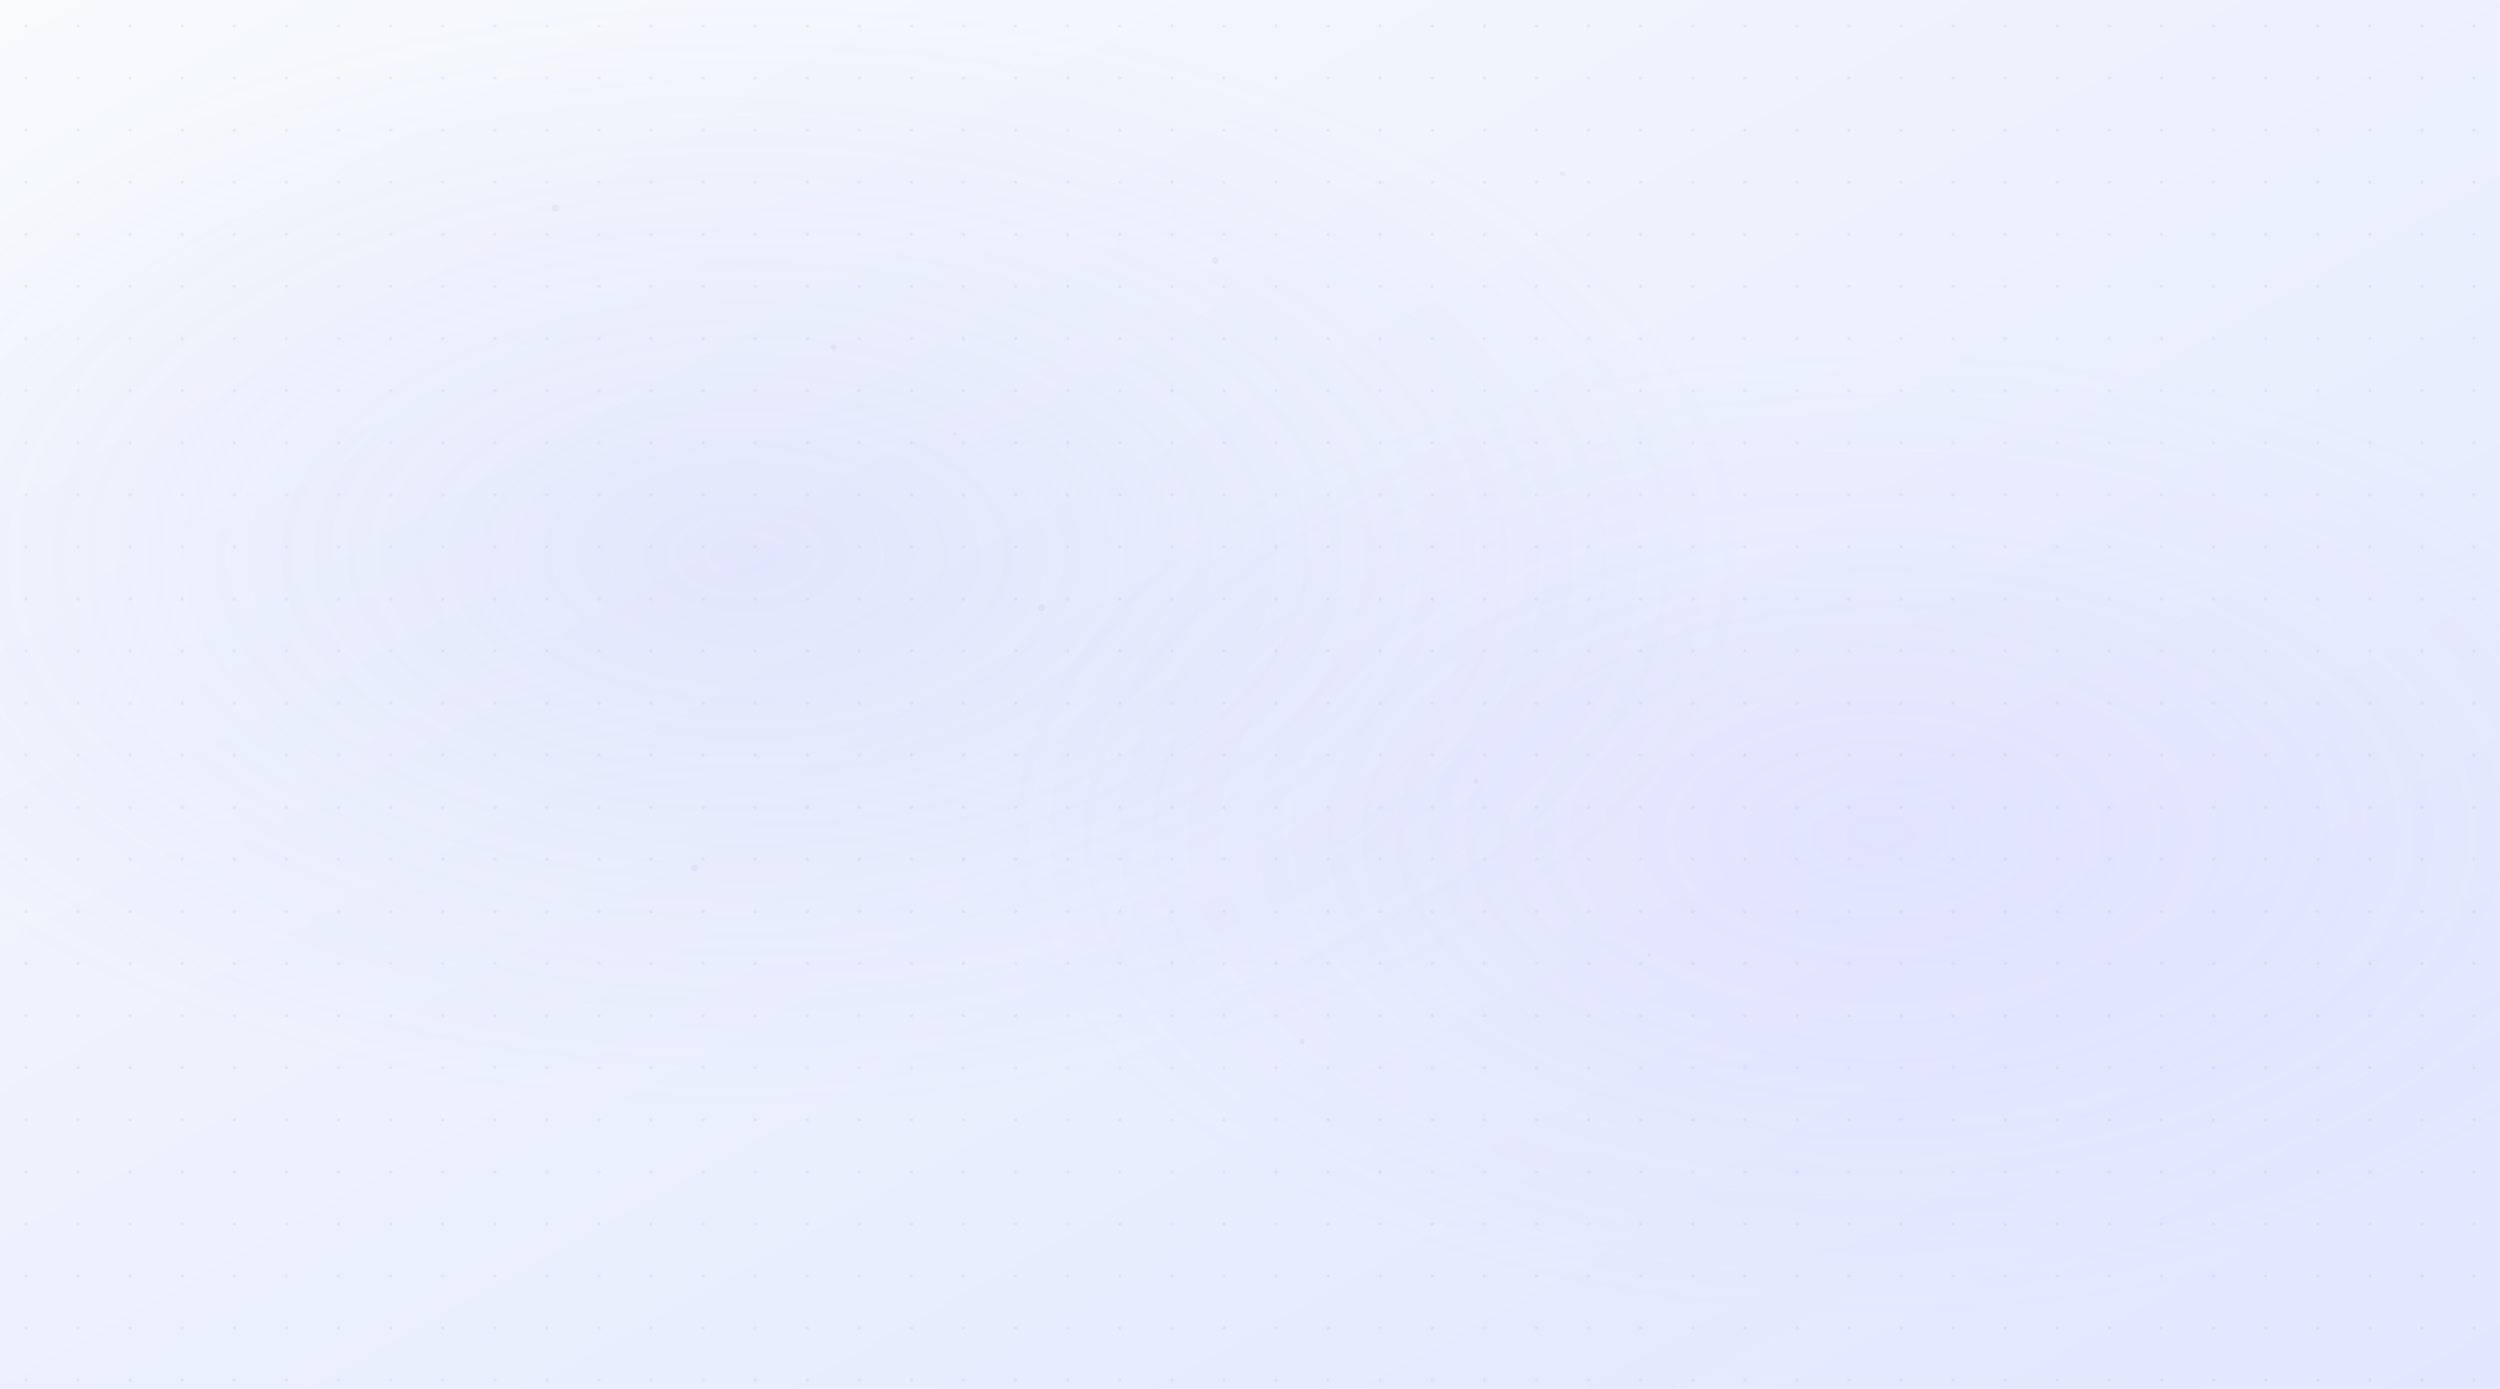
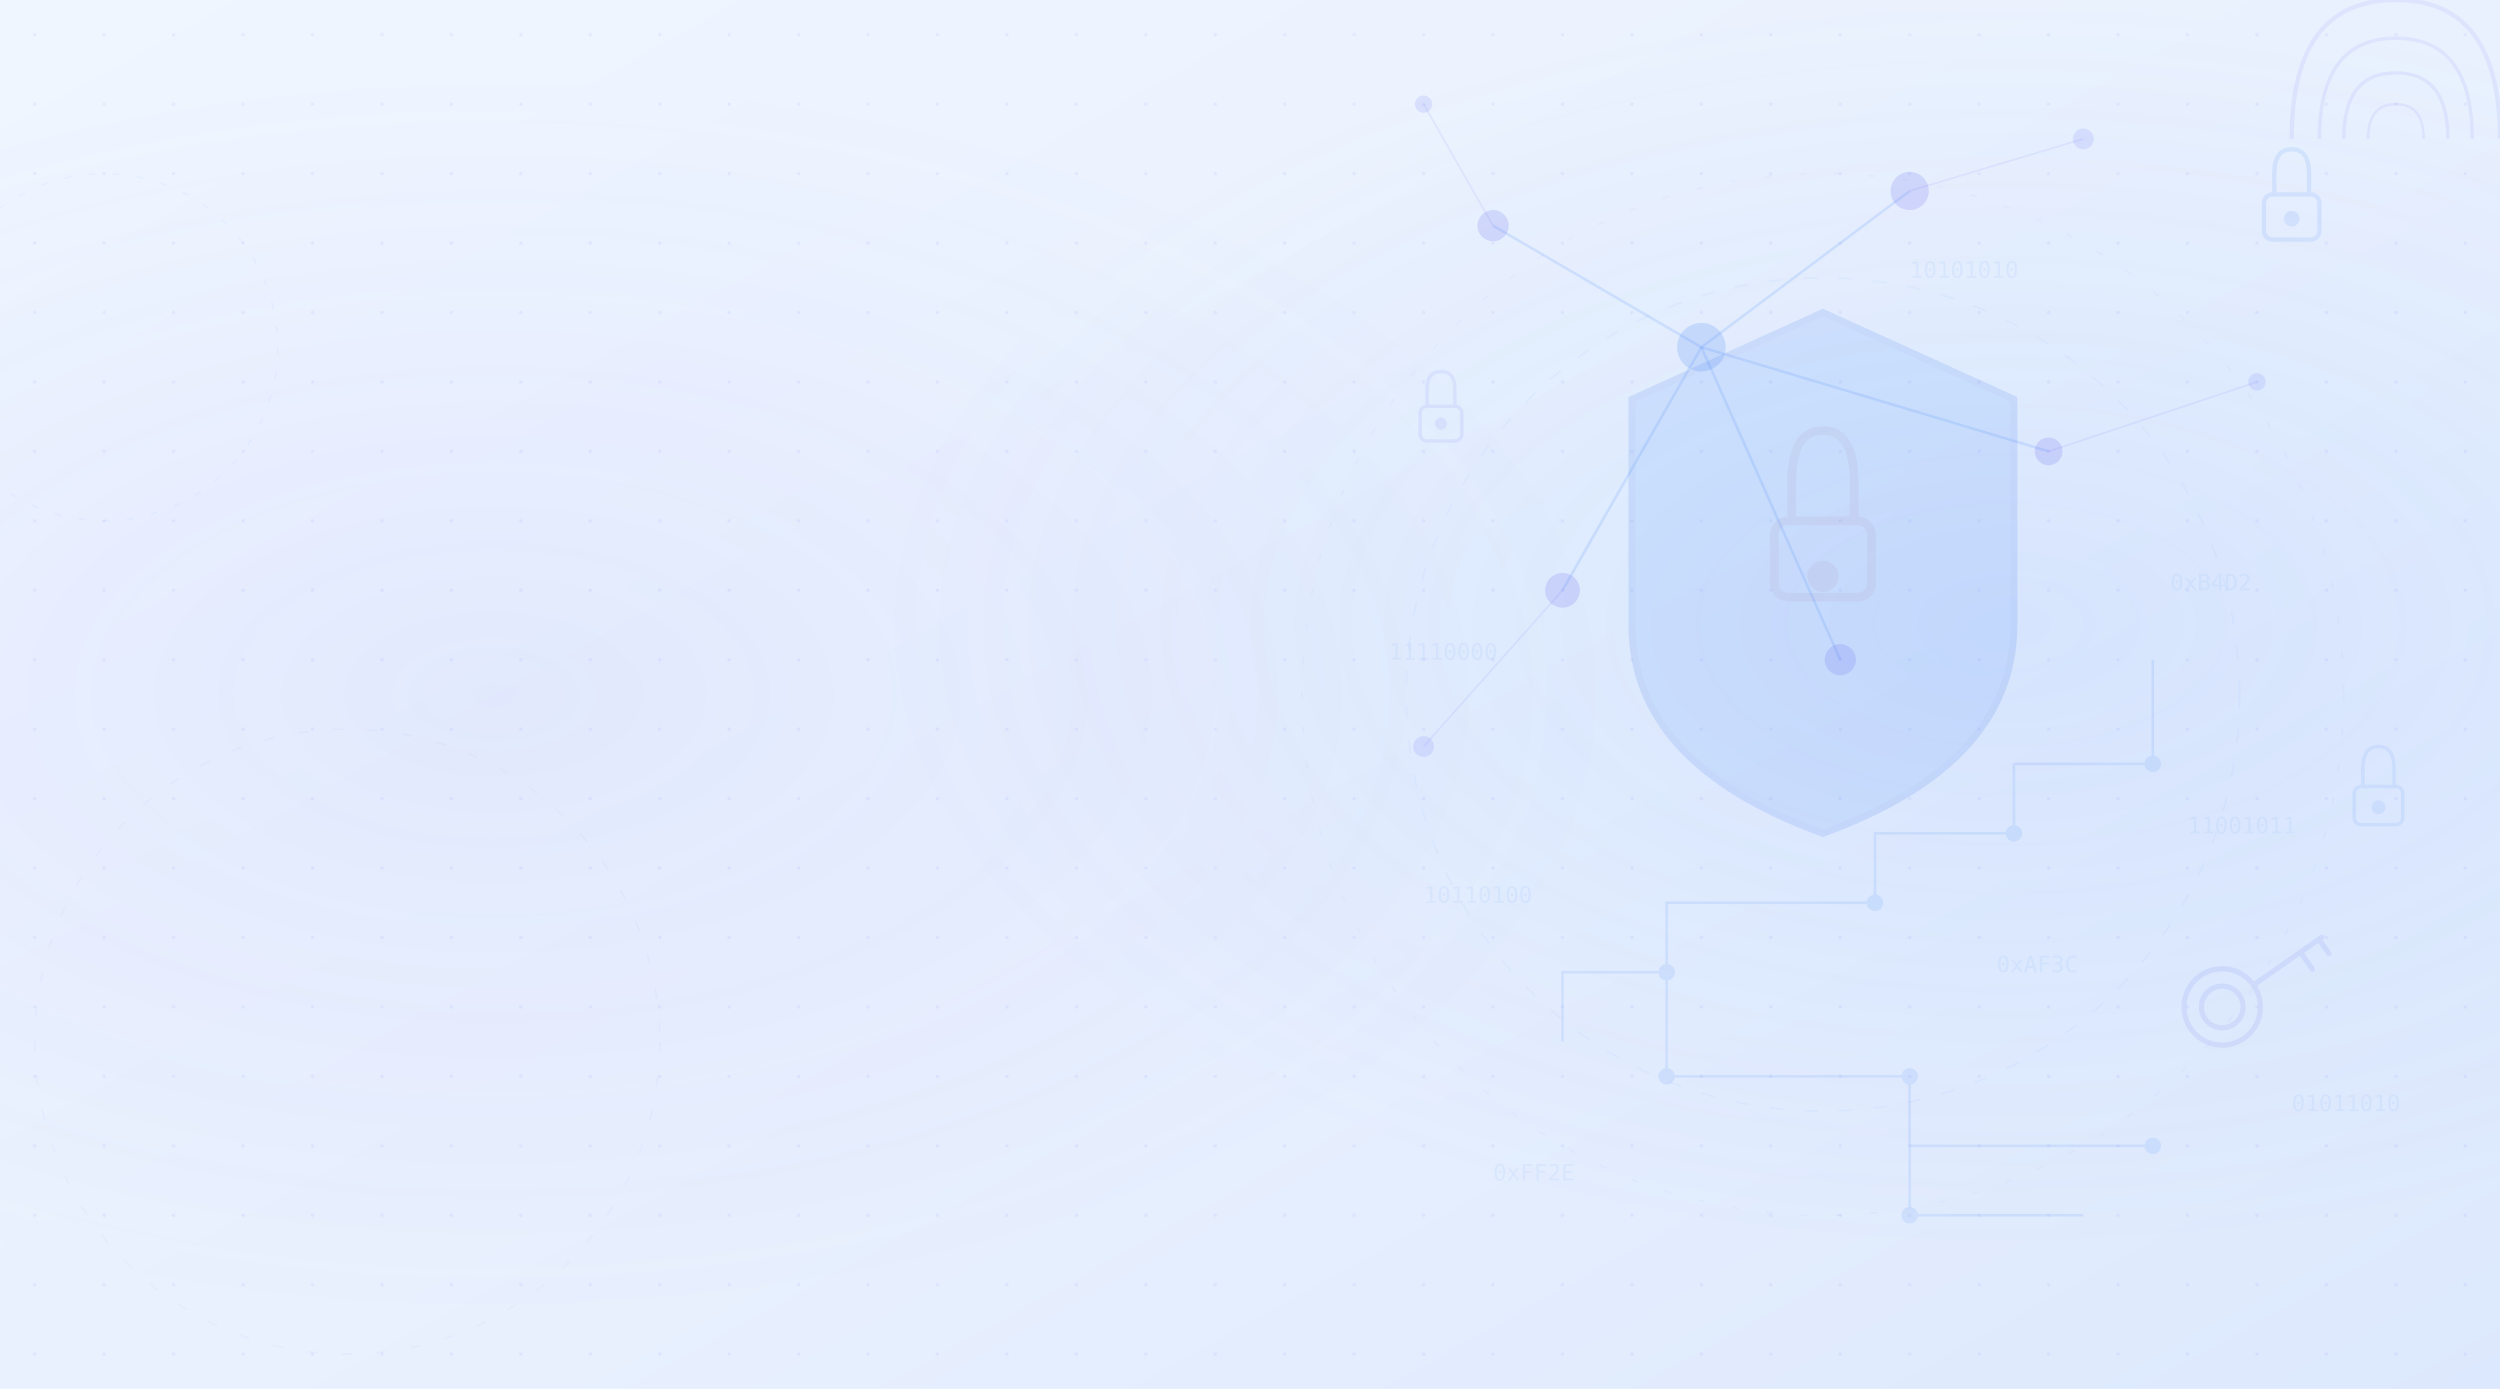
<svg xmlns="http://www.w3.org/2000/svg" viewBox="0 0 1440 800" preserveAspectRatio="xMidYMid slice">
  <defs>
    <linearGradient id="bg" x1="0%" y1="0%" x2="100%" y2="100%">
-       <stop offset="0%" style="stop-color:#f8fafc;stop-opacity:1" />
-       <stop offset="100%" style="stop-color:#e0e7ff;stop-opacity:1" />
+       <stop offset="0%" style="stop-color:#f0f6ff;stop-opacity:1" />
+       <stop offset="60%" style="stop-color:#e8f0fe;stop-opacity:1" />
+       <stop offset="100%" style="stop-color:#dce8fd;stop-opacity:1" />
    </linearGradient>
-     <radialGradient id="glow1" cx="30%" cy="40%" r="40%">
-       <stop offset="0%" style="stop-color:#818cf8;stop-opacity:0.12" />
-       <stop offset="100%" style="stop-color:#818cf8;stop-opacity:0" />
+     <radialGradient id="glowL" cx="20%" cy="50%" r="45%">
+       <stop offset="0%" style="stop-color:#6366f1;stop-opacity:0.07" />
+       <stop offset="100%" style="stop-color:#6366f1;stop-opacity:0" />
    </radialGradient>
-     <radialGradient id="glow2" cx="75%" cy="60%" r="35%">
-       <stop offset="0%" style="stop-color:#a78bfa;stop-opacity:0.10" />
-       <stop offset="100%" style="stop-color:#a78bfa;stop-opacity:0" />
+     <radialGradient id="glowR" cx="80%" cy="45%" r="45%">
+       <stop offset="0%" style="stop-color:#3b82f6;stop-opacity:0.10" />
+       <stop offset="100%" style="stop-color:#3b82f6;stop-opacity:0" />
    </radialGradient>
-     <pattern id="dots" width="30" height="30" patternUnits="userSpaceOnUse">
-       <circle cx="15" cy="15" r="1" fill="#6366f1" opacity="0.1" />
+     <pattern id="grid" width="40" height="40" patternUnits="userSpaceOnUse">
+       <circle cx="20" cy="20" r="1" fill="#6366f1" opacity="0.08" />
    </pattern>
  </defs>
-   <rect width="100%" height="100%" fill="url(#bg)" />
-   <rect width="100%" height="100%" fill="url(#dots)" />
-   <rect width="100%" height="100%" fill="url(#glow1)" />
-   <rect width="100%" height="100%" fill="url(#glow2)" />
-   <g fill="#6366f1" opacity="0.08">
-     <circle cx="320" cy="120" r="2" />
-     <circle cx="480" cy="200" r="1.5" />
-     <circle cx="700" cy="150" r="2" />
-     <circle cx="900" cy="100" r="1.5" />
-     <circle cx="600" cy="350" r="2" />
-     <circle cx="850" cy="450" r="1.5" />
-     <circle cx="400" cy="500" r="2" />
-     <circle cx="750" cy="600" r="1.5" />
-     <circle cx="550" cy="250" r="1" />
-     <circle cx="950" cy="550" r="1" />
+   <rect width="1440" height="800" fill="url(#bg)" />
+   <rect width="1440" height="800" fill="url(#grid)" />
+   <rect width="1440" height="800" fill="url(#glowL)" />
+   <rect width="1440" height="800" fill="url(#glowR)" />
+   <g transform="translate(1050, 320)" opacity="0.13">
+     <path d="M0,-140 L110,-90 L110,40 Q110,120 0,160 Q-110,120 -110,40 L-110,-90 Z" fill="#3b82f6" stroke="#2563eb" stroke-width="4" />
+     <rect x="-28" y="-20" width="56" height="44" rx="8" fill="none" stroke="#1e40af" stroke-width="5" />
+     <path d="M-18,-20 L-18,-42 Q-18,-72 0,-72 Q18,-72 18,-42 L18,-20" fill="none" stroke="#1e40af" stroke-width="5" stroke-linecap="round" />
+     <circle cx="0" cy="12" r="9" fill="#1e40af" />
  </g>
+   <circle cx="980" cy="200" r="14" fill="#3b82f6" opacity="0.18" />
+   <line x1="980" y1="200" x2="860" y2="130" stroke="#3b82f6" stroke-width="1.5" opacity="0.15" />
+   <line x1="980" y1="200" x2="1100" y2="110" stroke="#3b82f6" stroke-width="1.5" opacity="0.15" />
+   <line x1="980" y1="200" x2="1180" y2="260" stroke="#3b82f6" stroke-width="1.5" opacity="0.15" />
+   <line x1="980" y1="200" x2="900" y2="340" stroke="#3b82f6" stroke-width="1.5" opacity="0.15" />
+   <line x1="980" y1="200" x2="1060" y2="380" stroke="#3b82f6" stroke-width="1.5" opacity="0.15" />
+   <circle cx="860" cy="130" r="9" fill="#6366f1" opacity="0.18" />
+   <circle cx="1100" cy="110" r="11" fill="#6366f1" opacity="0.18" />
+   <circle cx="1180" cy="260" r="8" fill="#6366f1" opacity="0.18" />
+   <circle cx="900" cy="340" r="10" fill="#6366f1" opacity="0.18" />
+   <circle cx="1060" cy="380" r="9" fill="#6366f1" opacity="0.18" />
+   <line x1="860" y1="130" x2="820" y2="60" stroke="#6366f1" stroke-width="1" opacity="0.10" />
+   <line x1="1100" y1="110" x2="1200" y2="80" stroke="#6366f1" stroke-width="1" opacity="0.10" />
+   <line x1="1180" y1="260" x2="1300" y2="220" stroke="#6366f1" stroke-width="1" opacity="0.10" />
+   <line x1="900" y1="340" x2="820" y2="430" stroke="#6366f1" stroke-width="1" opacity="0.10" />
+   <circle cx="820" cy="60" r="5" fill="#818cf8" opacity="0.18" />
+   <circle cx="1200" cy="80" r="6" fill="#818cf8" opacity="0.18" />
+   <circle cx="1300" cy="220" r="5" fill="#818cf8" opacity="0.18" />
+   <circle cx="820" cy="430" r="6" fill="#818cf8" opacity="0.18" />
+   <g stroke="#3b82f6" stroke-width="1.5" fill="none" opacity="0.12">
+     <polyline points="900,600 900,560 960,560 960,520 1080,520" />
+     <polyline points="1080,520 1080,480 1160,480 1160,440" />
+     <polyline points="960,560 960,620 1100,620 1100,660 1240,660" />
+     <polyline points="1160,440 1240,440 1240,380" />
+     <polyline points="1100,620 1100,700 1200,700" />
+     <circle cx="960" cy="560" r="4" fill="#3b82f6" />
+     <circle cx="1080" cy="520" r="4" fill="#3b82f6" />
+     <circle cx="1160" cy="480" r="4" fill="#3b82f6" />
+     <circle cx="960" cy="620" r="4" fill="#3b82f6" />
+     <circle cx="1100" cy="620" r="4" fill="#3b82f6" />
+     <circle cx="1100" cy="700" r="4" fill="#3b82f6" />
+     <circle cx="1240" cy="440" r="4" fill="#3b82f6" />
+     <circle cx="1240" cy="660" r="4" fill="#3b82f6" />
+   </g>
+   <g font-family="monospace" fill="#3b82f6" opacity="0.07" font-size="13">
+     <text x="820" y="520">10110100</text>
+     <text x="1150" y="560">0xAF3C</text>
+     <text x="1260" y="480">11001011</text>
+     <text x="860" y="680">0xFF2E</text>
+     <text x="1100" y="160">10101010</text>
+     <text x="1250" y="340">0xB4D2</text>
+     <text x="800" y="380">11110000</text>
+     <text x="1320" y="640">01011010</text>
+   </g>
+   <g transform="translate(1320, 120)" opacity="0.12">
+     <rect x="-16" y="-8" width="32" height="26" rx="5" fill="none" stroke="#3b82f6" stroke-width="2.5" />
+     <path d="M-10,-8 L-10,-20 Q-10,-34 0,-34 Q10,-34 10,-20 L10,-8" fill="none" stroke="#3b82f6" stroke-width="2.5" stroke-linecap="round" />
+     <circle cx="0" cy="6" r="4.5" fill="#3b82f6" />
+   </g>
+   <g transform="translate(830, 240)" opacity="0.10">
+     <rect x="-12" y="-6" width="24" height="20" rx="4" fill="none" stroke="#6366f1" stroke-width="2" />
+     <path d="M-8,-6 L-8,-16 Q-8,-26 0,-26 Q8,-26 8,-16 L8,-6" fill="none" stroke="#6366f1" stroke-width="2" stroke-linecap="round" />
+     <circle cx="0" cy="4" r="3.5" fill="#6366f1" />
+   </g>
+   <g transform="translate(1370, 460)" opacity="0.10">
+     <rect x="-14" y="-7" width="28" height="22" rx="4" fill="none" stroke="#3b82f6" stroke-width="2" />
+     <path d="M-9,-7 L-9,-17 Q-9,-30 0,-30 Q9,-30 9,-17 L9,-7" fill="none" stroke="#3b82f6" stroke-width="2" stroke-linecap="round" />
+     <circle cx="0" cy="5" r="4" fill="#3b82f6" />
+   </g>
+   <g transform="translate(1280, 580) rotate(-35)" opacity="0.11">
+     <circle cx="0" cy="0" r="22" fill="none" stroke="#6366f1" stroke-width="3" />
+     <circle cx="0" cy="0" r="12" fill="none" stroke="#6366f1" stroke-width="3" />
+     <line x1="22" y1="0" x2="70" y2="0" stroke="#6366f1" stroke-width="3" stroke-linecap="round" />
+     <line x1="55" y1="0" x2="55" y2="12" stroke="#6366f1" stroke-width="3" stroke-linecap="round" />
+     <line x1="68" y1="0" x2="68" y2="10" stroke="#6366f1" stroke-width="3" stroke-linecap="round" />
+   </g>
+   <g transform="translate(1380, 80)" fill="none" stroke="#6366f1" opacity="0.09">
+     <path d="M-60,0 Q-60,-80 0,-80 Q60,-80 60,0" stroke-width="2.5" />
+     <path d="M-44,0 Q-44,-58 0,-58 Q44,-58 44,0" stroke-width="2" />
+     <path d="M-30,0 Q-30,-38 0,-38 Q30,-38 30,0" stroke-width="2" />
+     <path d="M-16,0 Q-16,-20 0,-20 Q16,-20 16,0" stroke-width="1.5" />
+   </g>
+   <circle cx="1050" cy="400" r="240" fill="none" stroke="#3b82f6" stroke-width="1" opacity="0.05" stroke-dasharray="8 12" />
+   <circle cx="1050" cy="400" r="300" fill="none" stroke="#6366f1" stroke-width="1" opacity="0.04" stroke-dasharray="4 16" />
+   <circle cx="200" cy="600" r="180" fill="none" stroke="#6366f1" stroke-width="1" opacity="0.04" stroke-dasharray="6 14" />
+   <circle cx="60" cy="200" r="100" fill="none" stroke="#3b82f6" stroke-width="1" opacity="0.05" stroke-dasharray="4 10" />
</svg>
